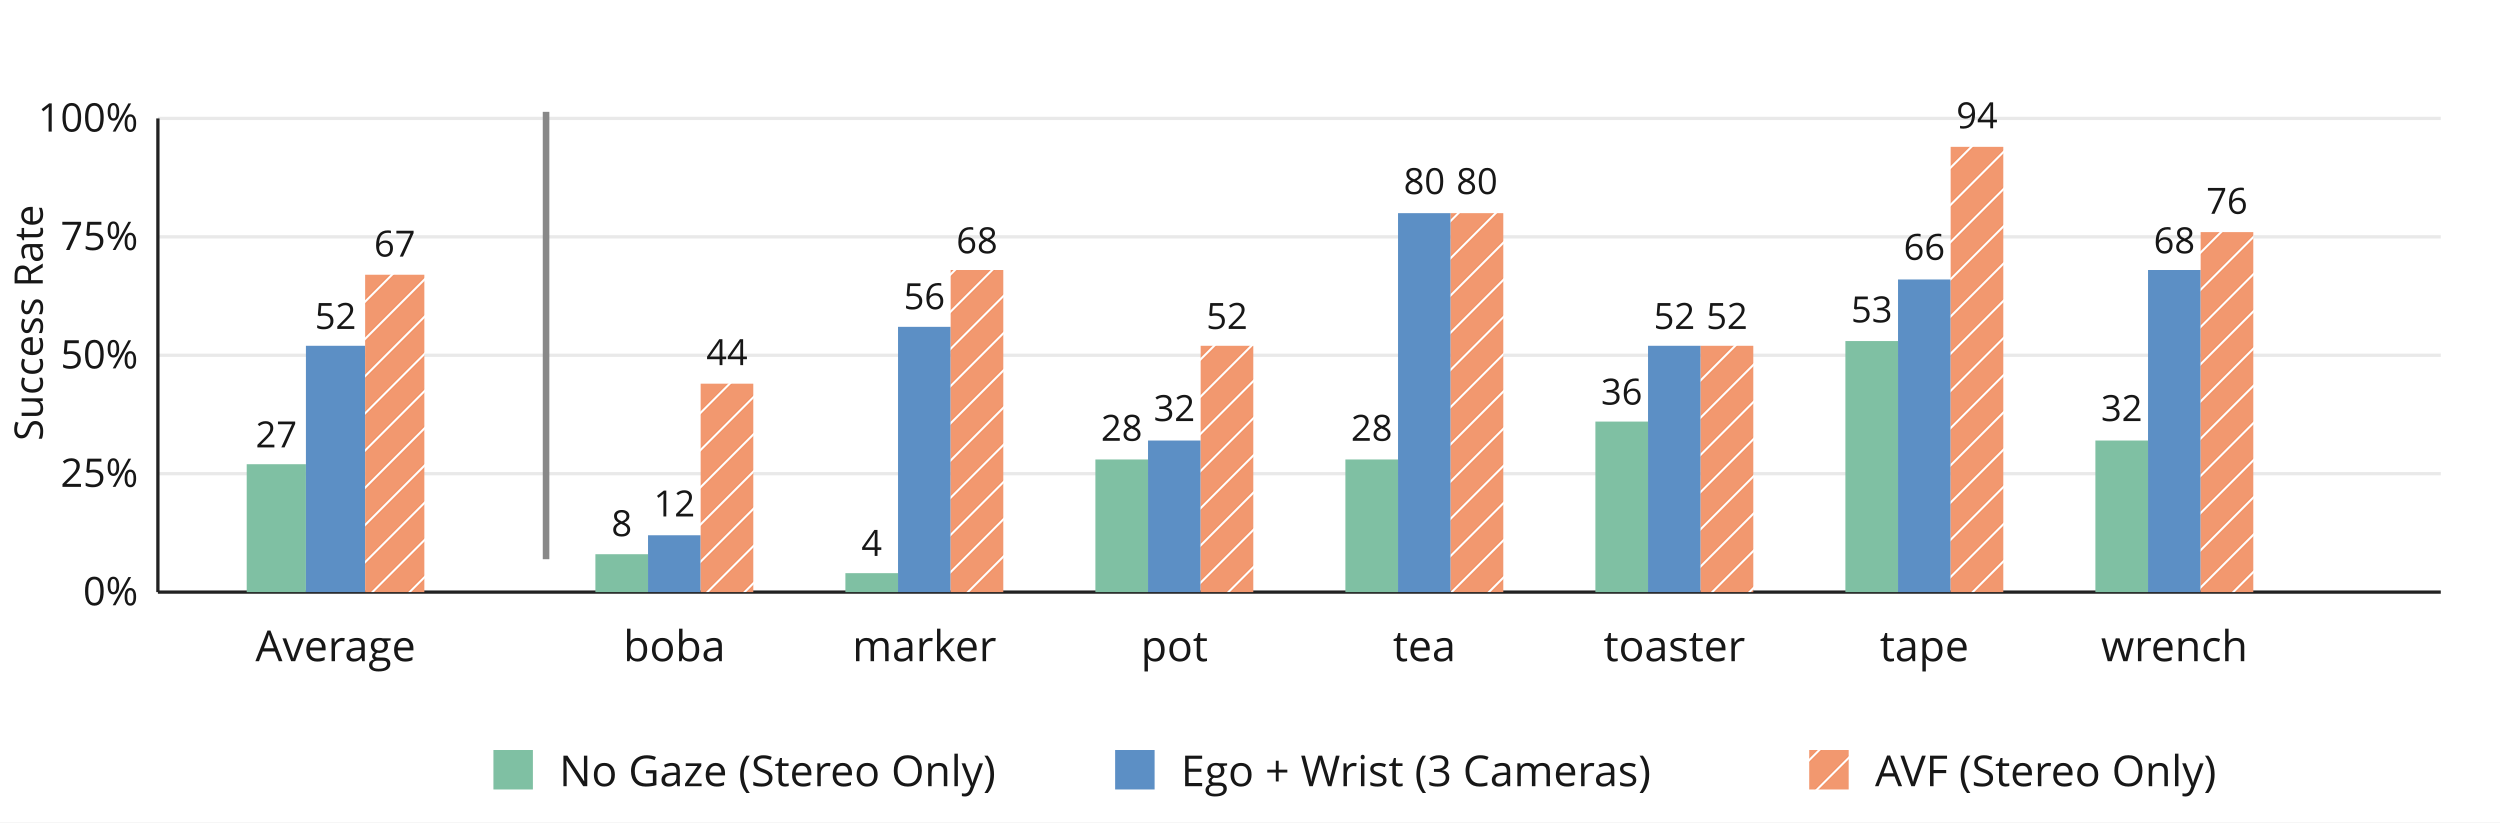
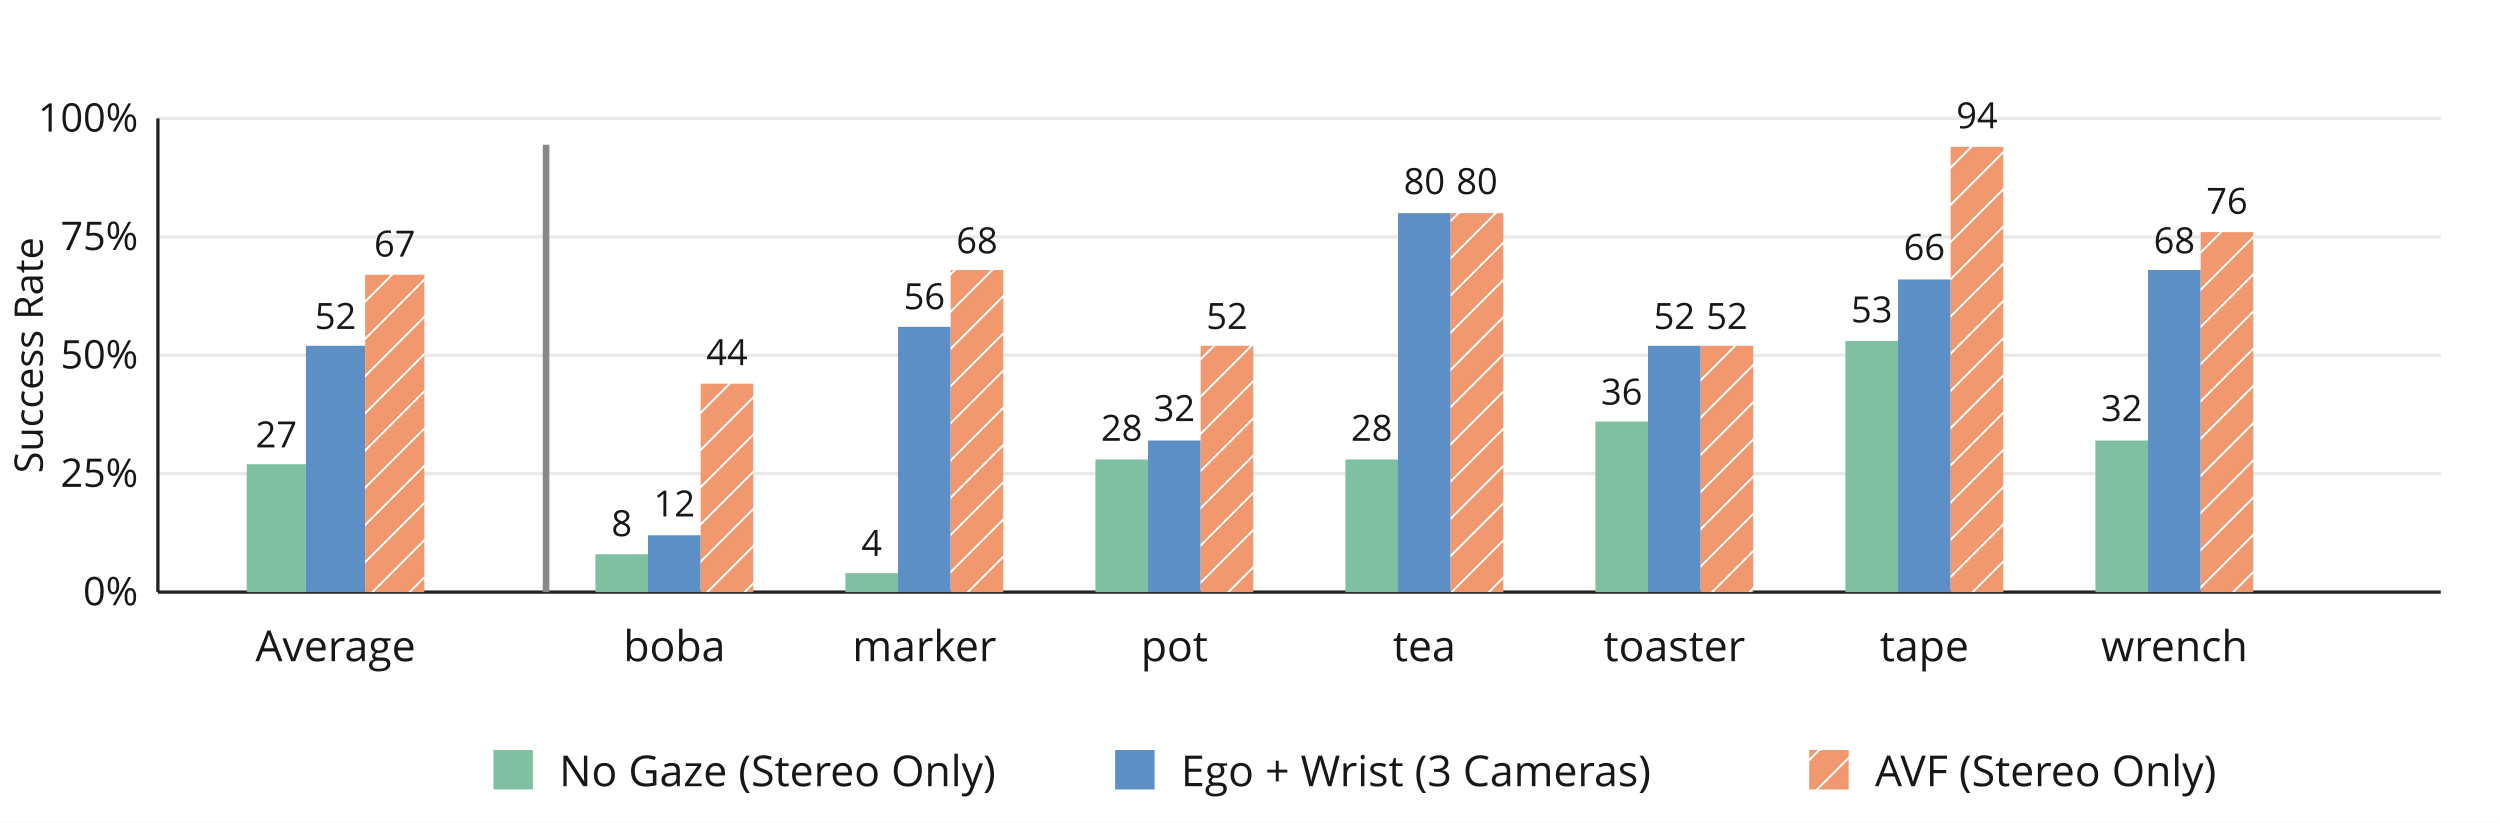
<svg xmlns="http://www.w3.org/2000/svg" width="760" height="250" viewBox="0 0 760 250" role="img" aria-labelledby="title desc">
  <defs>
    <pattern id="avf-hatch" width="8" height="8" patternUnits="userSpaceOnUse" patternTransform="rotate(45)">
      <rect width="8" height="8" fill="#f2986f" />
      <line x1="0" y1="0" x2="0" y2="8" stroke="#fff" stroke-width="1.2" />
    </pattern>
    <style>
      text { font-family: "Avenir Next", Avenir, "Open Sans", sans-serif; fill: #171717; letter-spacing: 0; }
      .legend { font-size: 13px; }
      .section-label { font-size: 14px; fill: #555; }
      .axis-label { font-size: 12px; }
      .task-label { font-size: 13px; }
      .value { font-size: 11px; text-anchor: middle; }
      .grid { stroke: #e9e9e9; stroke-width: 1; }
      .axis { stroke: #222; stroke-width: 1; }
    </style>
  </defs>
  <rect width="760" height="250" fill="#fff" />
  <g transform="translate(0 -24)">
    <g class="grid">
      <line x1="48" y1="60" x2="742" y2="60" />
      <line x1="48" y1="96" x2="742" y2="96" />
      <line x1="48" y1="132" x2="742" y2="132" />
      <line x1="48" y1="168" x2="742" y2="168" />
    </g>
    <g class="axis">
      <line x1="48" y1="60" x2="48" y2="204" />
      <line x1="48" y1="204" x2="742" y2="204" />
-       <line x1="166" y1="58" x2="166" y2="194" stroke="#888" stroke-width="2" />
+       <line x1="166" y1="68" x2="166" y2="204" stroke="#888" stroke-width="2" />
    </g>
    <g class="axis-label" text-anchor="end">
      <text x="42" y="64">100%</text>
      <text x="42" y="100">75%</text>
      <text x="42" y="136">50%</text>
      <text x="42" y="172">25%</text>
      <text x="42" y="208">0%</text>
    </g>
-     <text class="axis-label" transform="translate(13 158) rotate(-90)">Success Rate</text>
+     <text class="axis-label" text-anchor="middle" transform="translate(13 132) rotate(-90)">Success Rate</text>
    <g>
      <rect x="75" y="165.12" width="18" height="38.88" fill="#7fc0a3" />
      <rect x="93" y="129.12" width="18" height="74.88" fill="#5c8fc5" />
      <rect x="111" y="107.52" width="18" height="96.48" fill="url(#avf-hatch)" />
      <text class="value" x="84" y="160">27</text>
      <text class="value" x="102" y="124">52</text>
      <text class="value" x="120" y="102">67</text>
      <text class="task-label" x="102" y="225" text-anchor="middle">Average</text>
    </g>
    <g>
      <rect x="181" y="192.48" width="16" height="11.52" fill="#7fc0a3" />
      <rect x="197" y="186.72" width="16" height="17.28" fill="#5c8fc5" />
      <rect x="213" y="140.64" width="16" height="63.36" fill="url(#avf-hatch)" />
      <text class="value" x="189" y="187">8</text>
      <text class="value" x="205" y="181">12</text>
      <text class="value" x="221" y="135">44</text>
      <text class="task-label" x="205" y="225" text-anchor="middle">boba</text>
      <rect x="257" y="198.24" width="16" height="5.76" fill="#7fc0a3" />
      <rect x="273" y="123.36" width="16" height="80.64" fill="#5c8fc5" />
      <rect x="289" y="106.08" width="16" height="97.92" fill="url(#avf-hatch)" />
      <text class="value" x="265" y="193">4</text>
      <text class="value" x="281" y="118">56</text>
      <text class="value" x="297" y="101">68</text>
      <text class="task-label" x="281" y="225" text-anchor="middle">marker</text>
      <rect x="333" y="163.68" width="16" height="40.32" fill="#7fc0a3" />
      <rect x="349" y="157.92" width="16" height="46.08" fill="#5c8fc5" />
      <rect x="365" y="129.12" width="16" height="74.88" fill="url(#avf-hatch)" />
      <text class="value" x="341" y="158">28</text>
      <text class="value" x="357" y="152">32</text>
      <text class="value" x="373" y="124">52</text>
      <text class="task-label" x="357" y="225" text-anchor="middle">pot</text>
      <rect x="409" y="163.68" width="16" height="40.32" fill="#7fc0a3" />
      <rect x="425" y="88.8" width="16" height="115.2" fill="#5c8fc5" />
      <rect x="441" y="88.8" width="16" height="115.2" fill="url(#avf-hatch)" />
      <text class="value" x="417" y="158">28</text>
      <text class="value" x="433" y="83">80</text>
      <text class="value" x="449" y="83">80</text>
      <text class="task-label" x="433" y="225" text-anchor="middle">tea</text>
      <rect x="485" y="152.16" width="16" height="51.84" fill="#7fc0a3" />
      <rect x="501" y="129.12" width="16" height="74.88" fill="#5c8fc5" />
      <rect x="517" y="129.12" width="16" height="74.88" fill="url(#avf-hatch)" />
      <text class="value" x="493" y="147">36</text>
      <text class="value" x="509" y="124">52</text>
      <text class="value" x="525" y="124">52</text>
      <text class="task-label" x="509" y="225" text-anchor="middle">toaster</text>
      <rect x="561" y="127.68" width="16" height="76.32" fill="#7fc0a3" />
      <rect x="577" y="108.96" width="16" height="95.04" fill="#5c8fc5" />
      <rect x="593" y="68.64" width="16" height="135.36" fill="url(#avf-hatch)" />
      <text class="value" x="569" y="122">53</text>
      <text class="value" x="585" y="103">66</text>
      <text class="value" x="601" y="63">94</text>
      <text class="task-label" x="585" y="225" text-anchor="middle">tape</text>
      <rect x="637" y="157.92" width="16" height="46.08" fill="#7fc0a3" />
      <rect x="653" y="106.08" width="16" height="97.92" fill="#5c8fc5" />
      <rect x="669" y="94.56" width="16" height="109.44" fill="url(#avf-hatch)" />
      <text class="value" x="645" y="152">32</text>
      <text class="value" x="661" y="101">68</text>
      <text class="value" x="677" y="89">76</text>
      <text class="task-label" x="661" y="225" text-anchor="middle">wrench</text>
    </g>
  </g>
  <g class="legend">
    <rect x="150" y="228" width="12" height="12" fill="#7fc0a3" />
    <text x="170" y="239">No Gaze (Stereo Only)</text>
    <rect x="339" y="228" width="12" height="12" fill="#5c8fc5" />
    <text x="359" y="239">Ego + Wrist (3 Cameras)</text>
    <rect x="550" y="228" width="12" height="12" fill="url(#avf-hatch)" />
    <text x="570" y="239">AVF (Stereo Only)</text>
  </g>
</svg>
